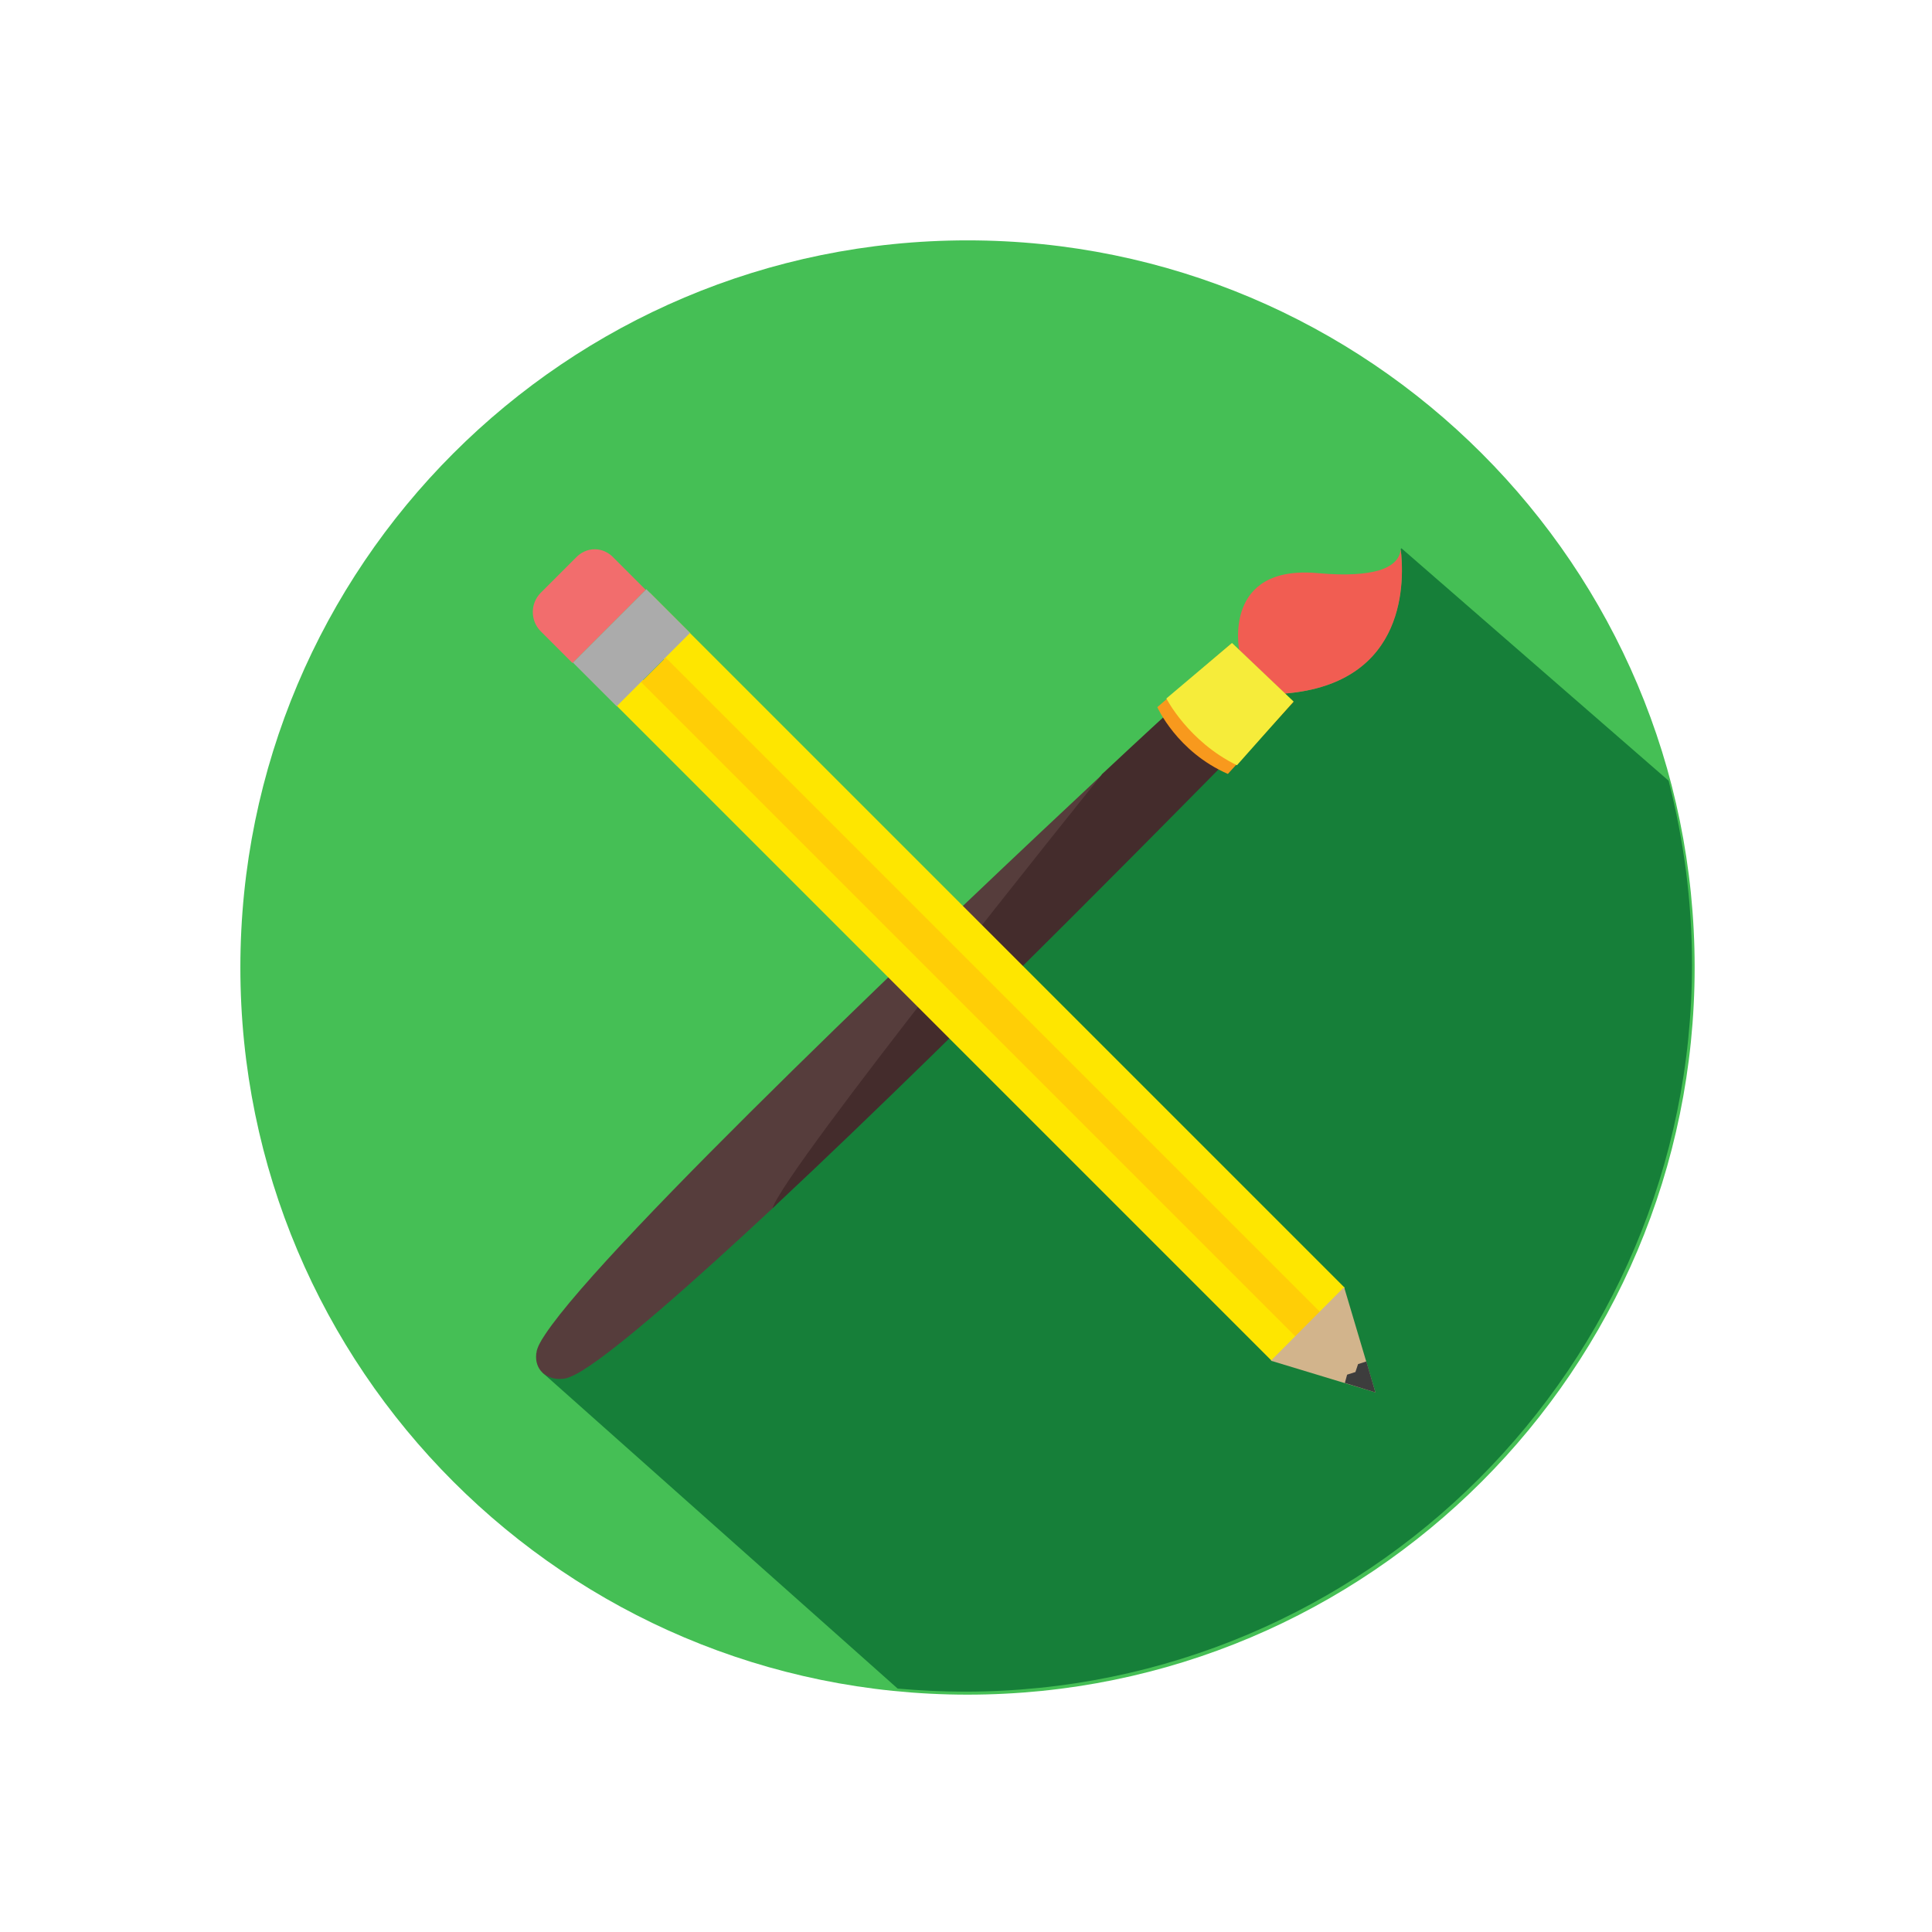
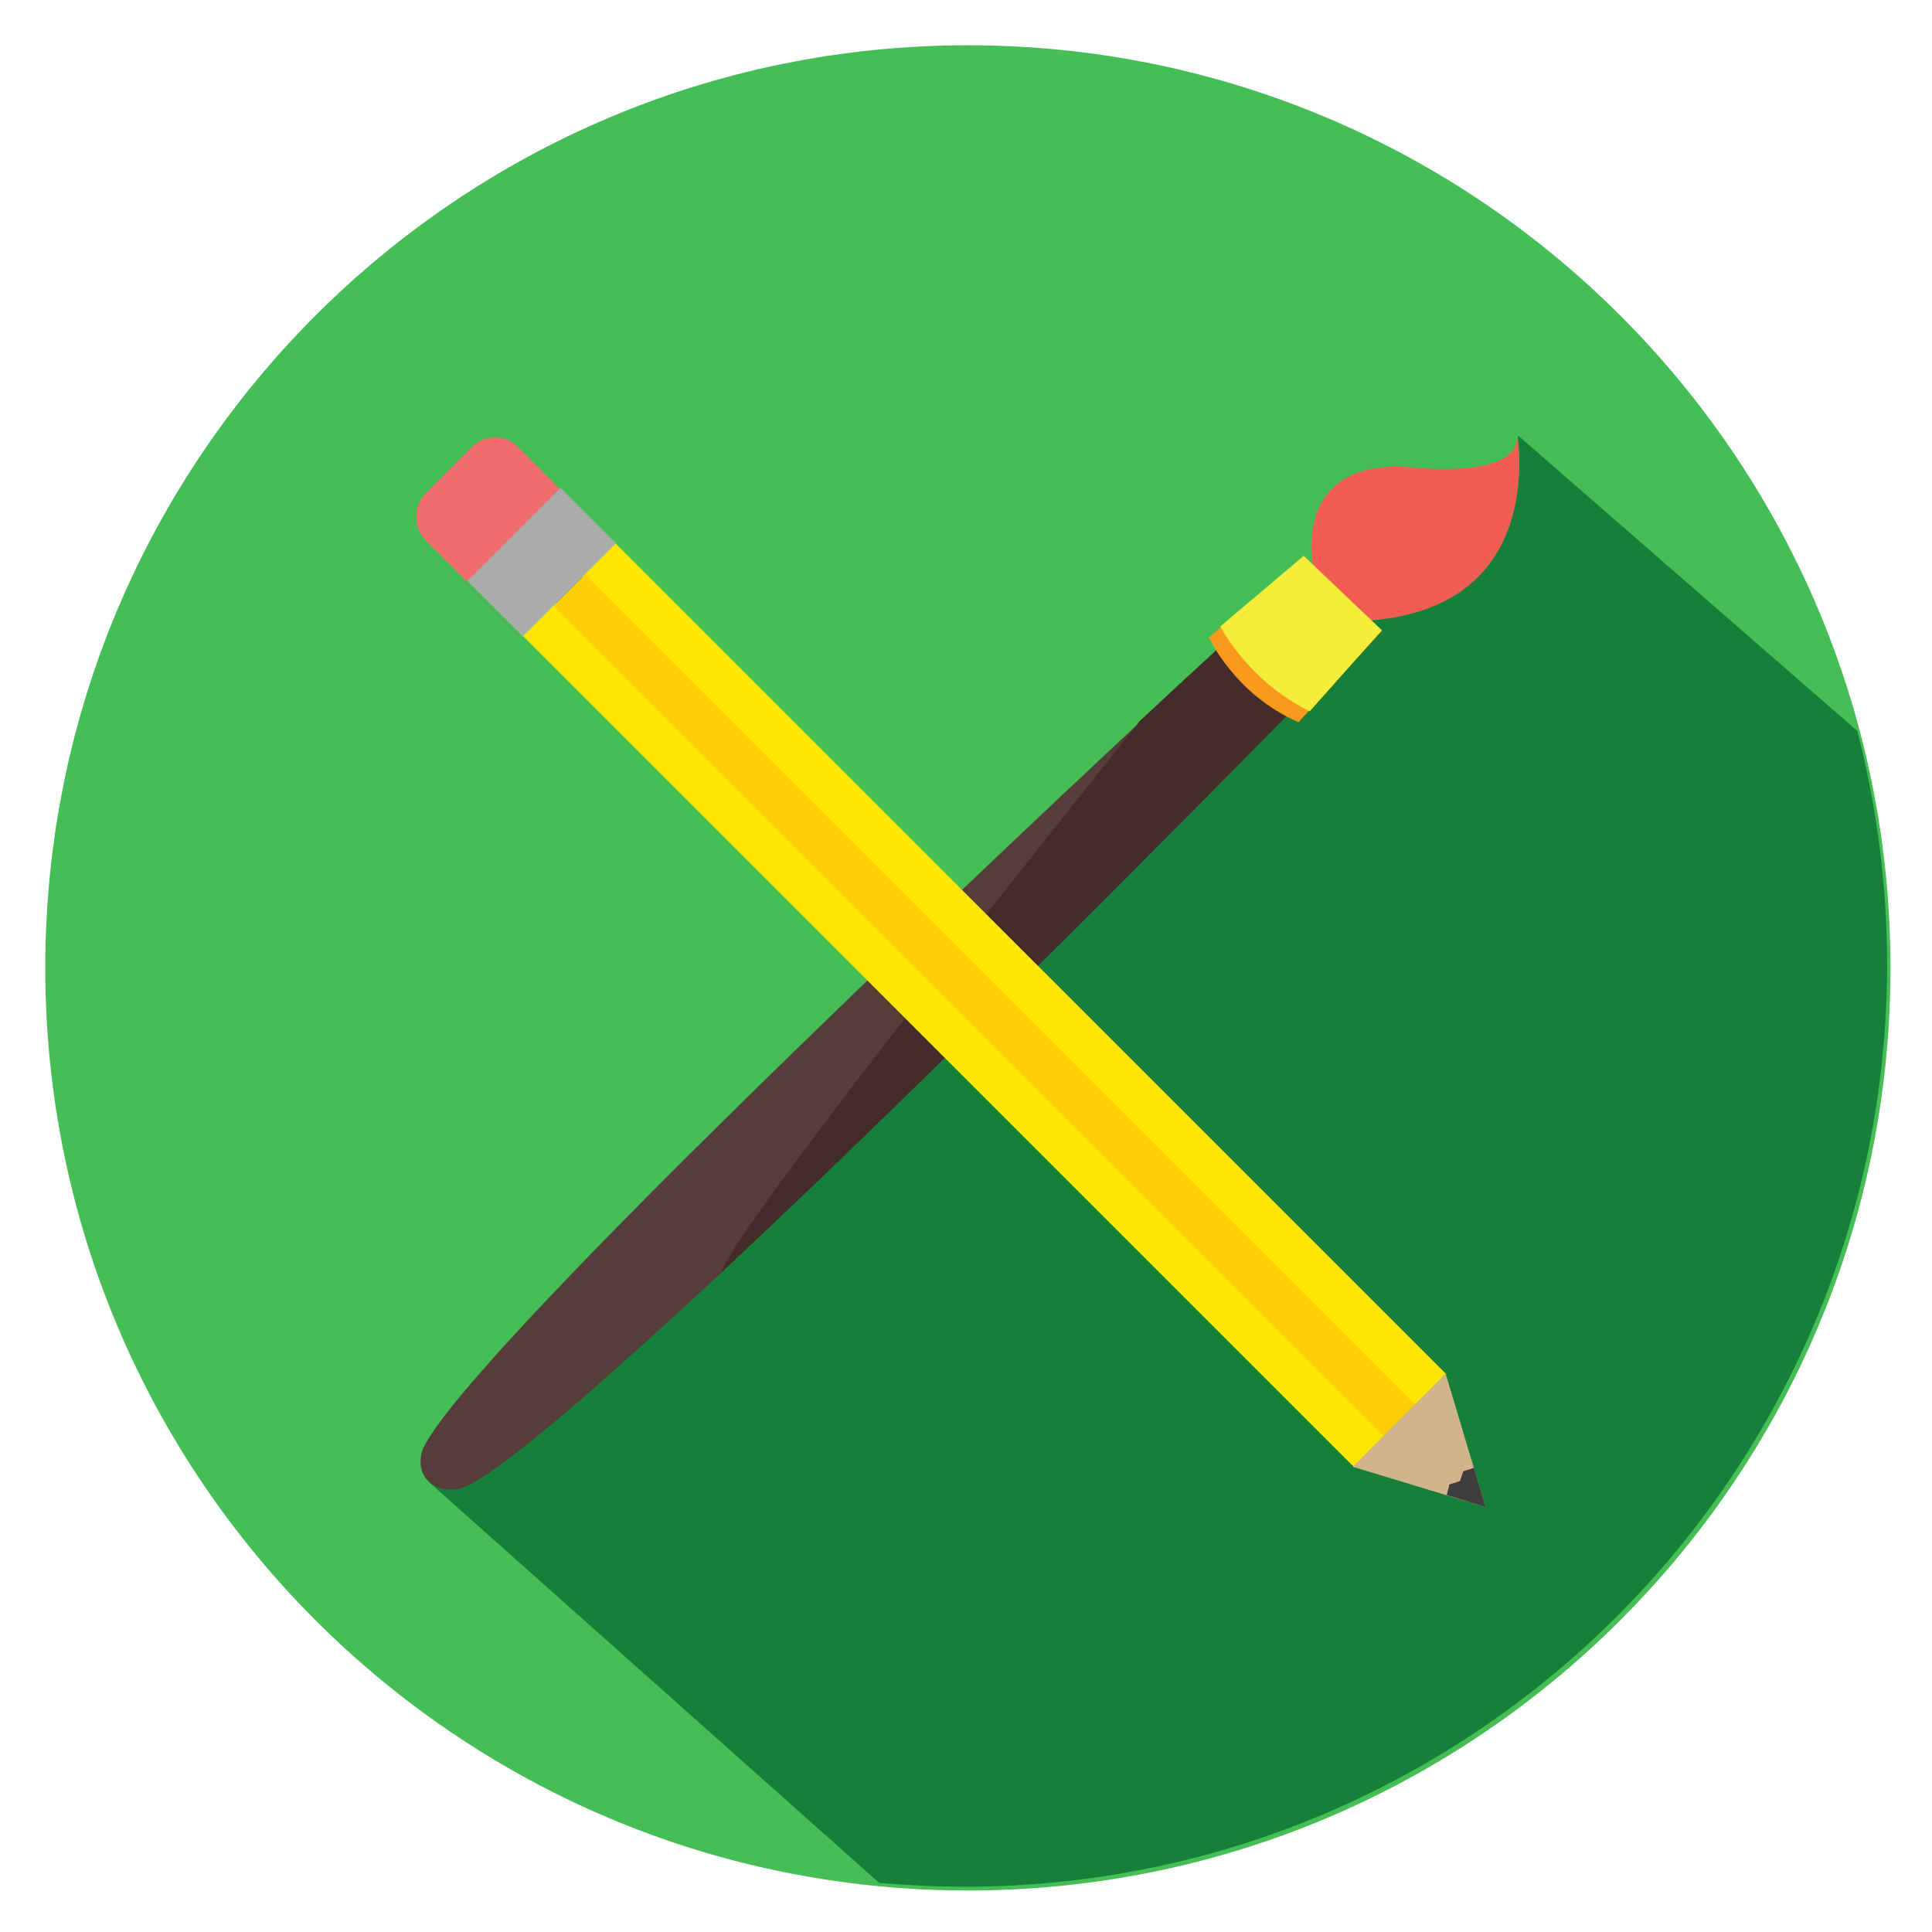
<svg xmlns="http://www.w3.org/2000/svg" version="1.1" id="Layer_1" x="0px" y="0px" viewBox="-49 141 512 512" style="enable-background:new -49 141 512 512;" xml:space="preserve">
  <style type="text/css">
	.st0{fill:#F15D52;}
	.st1{fill:#45BF55;}
	.st2{fill:#2F2F2F;}
	.st3{fill:#333333;}
	.st4{fill:#563D3C;}
	.st5{fill:none;}
	.st6{fill:#167F39;}
	.st7{fill:#442C2C;}
	.st8{fill:#F8991D;}
	.st9{fill:#F6EC3A;}
	.st10{fill:#FEE600;}
	.st11{fill:#FFCE06;}
	.st12{fill:#D2B48C;}
	.st13{fill:#3D3D3D;}
	.st14{fill:#ABABAB;}
	.st15{fill:#F26D6D;}
</style>
  <g>
-     <path class="st0" d="M224.2,568.3c0-0.9-0.2-1.5-0.2-1.5S224.1,567.3,224.2,568.3z" />
-     <path class="st0" d="M224.2,568.3c0,0.1,0,0.2,0,0.3l0,0C224.2,568.5,224.2,568.3,224.2,568.3z" />
-     <circle class="st1" cx="207.4" cy="397.4" r="192.7" />
-     <path class="st2" d="M207.4,397.3" />
-     <path class="st3" d="M95.6,496.3c-1.2,2-1.9,3.7-2,4.9C93.7,499.3,94.4,497.6,95.6,496.3z" />
-     <path d="M279.2,347.3" />
-     <path class="st4" d="M243,346.3L243,346.3L243,346.3z" />
-     <path class="st5" d="M94.8,504.8l192.1-184.4l-7.5-7.1c0,0-4.5-22.8,21-20.4c7.6,0.7,12.6,0.2,15.8-0.7l5.9-5.7c0-0.1,0-0.2,0-0.3   c-0.1-1-0.2-1.5-0.2-1.5s0.2,0.6,0.2,1.5c0,0.1,0,0.2,0,0.2l0.2-0.2l70.8,61.7c-21.6-82.8-96.9-144-186.5-144   c-106.4,0-192.7,86.3-192.7,192.7c0,100.4,76.8,182.8,174.8,191.8L94.8,504.8z" />
-     <path class="st6" d="M322.2,286.5c0.9,7.4,2.2,35.6-30.7,38.3l-4.6-4.4L94.8,504.8l94.1,83.7c5.9,0.5,11.8,0.8,17.8,0.8   c106.4,0,192.7-86.3,192.7-192.7c0-16.8-2.2-33.1-6.2-48.7l-70.8-61.6L322.2,286.5z" />
-     <path class="st0" d="M322.2,286.5c-0.1,1.8-1.2,4.3-5.9,5.7c-3.3,0.9-8.2,1.4-15.9,0.7c-25.5-2.4-21,20.4-21,20.4l7.5,7.1l4.6,4.4   C324.5,322.1,323.1,294,322.2,286.5z" />
+     <path class="st0" d="M228.8,614.3c0-1.1-0.3-1.9-0.3-1.9S228.7,613.1,228.8,614.3z" />
+     <path class="st0" d="M228.8,614.3c0,0.1,0,0.3,0,0.4l0,0C228.8,614.6,228.8,614.3,228.8,614.3z" />
+     <circle class="st1" cx="207.5" cy="397.5" r="244.5" />
+     <path class="st2" d="M207.5,397.4" />
+     <path class="st3" d="M65.7,523c-1.5,2.5-2.4,4.7-2.5,6.2C63.2,526.8,64.1,524.6,65.7,523z" />
+     <path d="M298.6,333.9" />
+     <path class="st4" d="M252.7,332.7L252.7,332.7L252.7,332.7z" />
+     <path class="st5" d="M64.6,533.8l243.7-234l-9.5-9c0,0-5.7-28.9,26.6-25.9c9.6,0.9,16,0.3,20-0.9l7.5-7.2c0-0.1,0-0.3,0-0.4   c-0.1-1.3-0.3-1.9-0.3-1.9s0.3,0.8,0.3,1.9c0,0.1,0,0.3,0,0.3l0.3-0.3l89.8,78.3C415.7,229.6,320.2,152,206.5,152   C71.5,152-38,261.5-38,396.5c0,127.4,97.4,231.9,221.8,243.4L64.6,533.8z" />
+     <path class="st6" d="M353.2,256.8c1.1,9.4,2.8,45.2-39,48.6l-5.8-5.6l-243.7,234L184,640c7.5,0.6,15,1,22.6,1   c135,0,244.5-109.5,244.5-244.5c0-21.3-2.8-42-7.9-61.8l-89.8-78.2L353.2,256.8z" />
+     <path class="st0" d="M353.2,256.8c-0.1,2.3-1.5,5.5-7.5,7.2c-4.2,1.1-10.4,1.8-20.2,0.9c-32.4-3-26.6,25.9-26.6,25.9l9.5,9l5.8,5.6   C356.1,302,354.3,266.3,353.2,256.8z" />
    <g>
-       <path class="st4" d="M95.5,494.6c-1.3,1.9-2.1,3.5-2.3,4.6c0,0.2,0,0.3-0.1,0.5c0,0.1,0,0.1,0,0.2c-0.2,1.9,0.4,3.7,1.7,4.9    c1.4,1.2,3.2,1.8,5.2,1.6c0.1,0,0.1,0,0.2,0c0.2,0,0.4-0.1,0.6-0.1c0,0,0,0,0.1,0c1.1-0.3,2.7-1,4.6-2.2c9.6-6,28.8-22.9,51-43.6    c3.9-11.3,87.3-115,87.4-115C204.3,382.5,111.6,470.3,95.5,494.6z" />
-       <path class="st7" d="M157,460c-0.4,0.4-0.8,0.8-1.3,1.2c3.8-11.1,83.4-110.1,87.2-114.8l0.1-0.2c10.9-10.2,17.8-16.5,17.8-16.5    l14.5,13.8C275.2,343.5,208.5,411.8,157,460z" />
+       <path class="st4" d="M65.5,520.8c-1.6,2.4-2.7,4.4-2.9,5.8c0,0.3,0,0.4-0.1,0.6c0,0.1,0,0.1,0,0.3c-0.3,2.4,0.5,4.7,2.2,6.2    c1.8,1.5,4.1,2.3,6.6,2c0.1,0,0.1,0,0.3,0c0.3,0,0.5-0.1,0.8-0.1c0,0,0,0,0.1,0c1.4-0.4,3.4-1.3,5.8-2.8    c12.2-7.6,36.5-29.1,64.7-55.3c4.9-14.3,110.8-145.9,110.9-145.9C203.6,378.6,86,490,65.5,520.8z" />
+       <path class="st7" d="M143.6,476.9c-0.5,0.5-1,1-1.6,1.5c4.8-14.1,105.8-139.7,110.6-145.7l0.1-0.3c13.8-12.9,22.6-20.9,22.6-20.9    l18.4,17.5C293.5,329.1,208.9,415.8,143.6,476.9z" />
    </g>
-     <path class="st8" d="M276.4,346.1c-13.5-5.9-18.7-17.7-18.7-17.7l19.7-16.9l16.4,15.5L276.4,346.1z" />
-     <path class="st9" d="M278.8,343.8c-12.9-6.3-18.7-17.7-18.7-17.7l17.4-14.7l16.3,15.5L278.8,343.8z" />
-     <rect x="69.4" y="401.3" transform="matrix(-0.7071 -0.7071 0.7071 -0.7071 53.4306 834.561)" class="st10" width="260.4" height="9.8" />
-     <rect x="81.6" y="388.8" transform="matrix(-0.7071 -0.7071 0.7071 -0.7071 83.2161 821.8233)" class="st10" width="260.4" height="9.8" />
-     <rect x="88.2" y="400.6" transform="matrix(-0.7071 -0.7071 0.7071 -0.7071 73.4592 840.8681)" class="st11" width="245.3" height="9.2" />
-     <polygon class="st12" points="307.2,482.1 287.8,501.6 315.5,510  " />
-     <polygon class="st13" points="307.4,507.5 308,505.3 310.2,504.6 310.9,502.5 313.1,501.8 315.5,510  " />
-     <rect x="110.2" y="298.9" transform="matrix(-0.7071 -0.7071 0.7071 -0.7071 -19.0039 617.451)" class="st14" width="16.4" height="27.5" />
-     <path class="st15" d="M103.6,288.8l-9.3,9.3c-2.8,2.8-2.8,7.4,0,10.2l8.4,8.4l19.4-19.4l-8.4-8.4   C110.9,285.8,106.4,285.8,103.6,288.8z" />
+     <path class="st8" d="M295.1,332.4c-17.1-7.5-23.7-22.5-23.7-22.5l25-21.4l20.8,19.7L295.1,332.4z" />
+     <path class="st9" d="M298.1,329.5c-16.4-8-23.7-22.5-23.7-22.5l22.1-18.7l20.7,19.7L298.1,329.5z" />
+     <rect x="32.3" y="402.5" transform="matrix(0.7071 0.7071 -0.7071 0.7071 346.8233 -19.9607)" class="st10" width="330.4" height="12.4" />
+     <rect x="47.9" y="386.6" transform="matrix(0.7071 0.7071 -0.7071 0.7071 340.1643 -35.6684)" class="st10" width="330.4" height="12.4" />
+     <rect x="56.3" y="401.6" transform="matrix(0.7071 0.7071 -0.7071 0.7071 350.2034 -30.5079)" class="st11" width="311.2" height="11.7" />
+     <polygon class="st12" points="334.1,505 309.5,529.7 344.7,540.4  " />
+     <polygon class="st13" points="334.4,537.2 335.1,534.4 337.9,533.5 338.8,530.9 341.6,530 344.7,540.4  " />
+     <rect x="84.1" y="272.5" transform="matrix(0.7071 0.7071 -0.7071 0.7071 232.7364 18.0967)" class="st14" width="20.8" height="34.9" />
+     <path class="st15" d="M75.8,259.7L64,271.5c-3.6,3.6-3.6,9.4,0,12.9l10.7,10.7l24.6-24.6l-10.7-10.7   C85.1,255.9,79.4,255.9,75.8,259.7z" />
  </g>
</svg>
